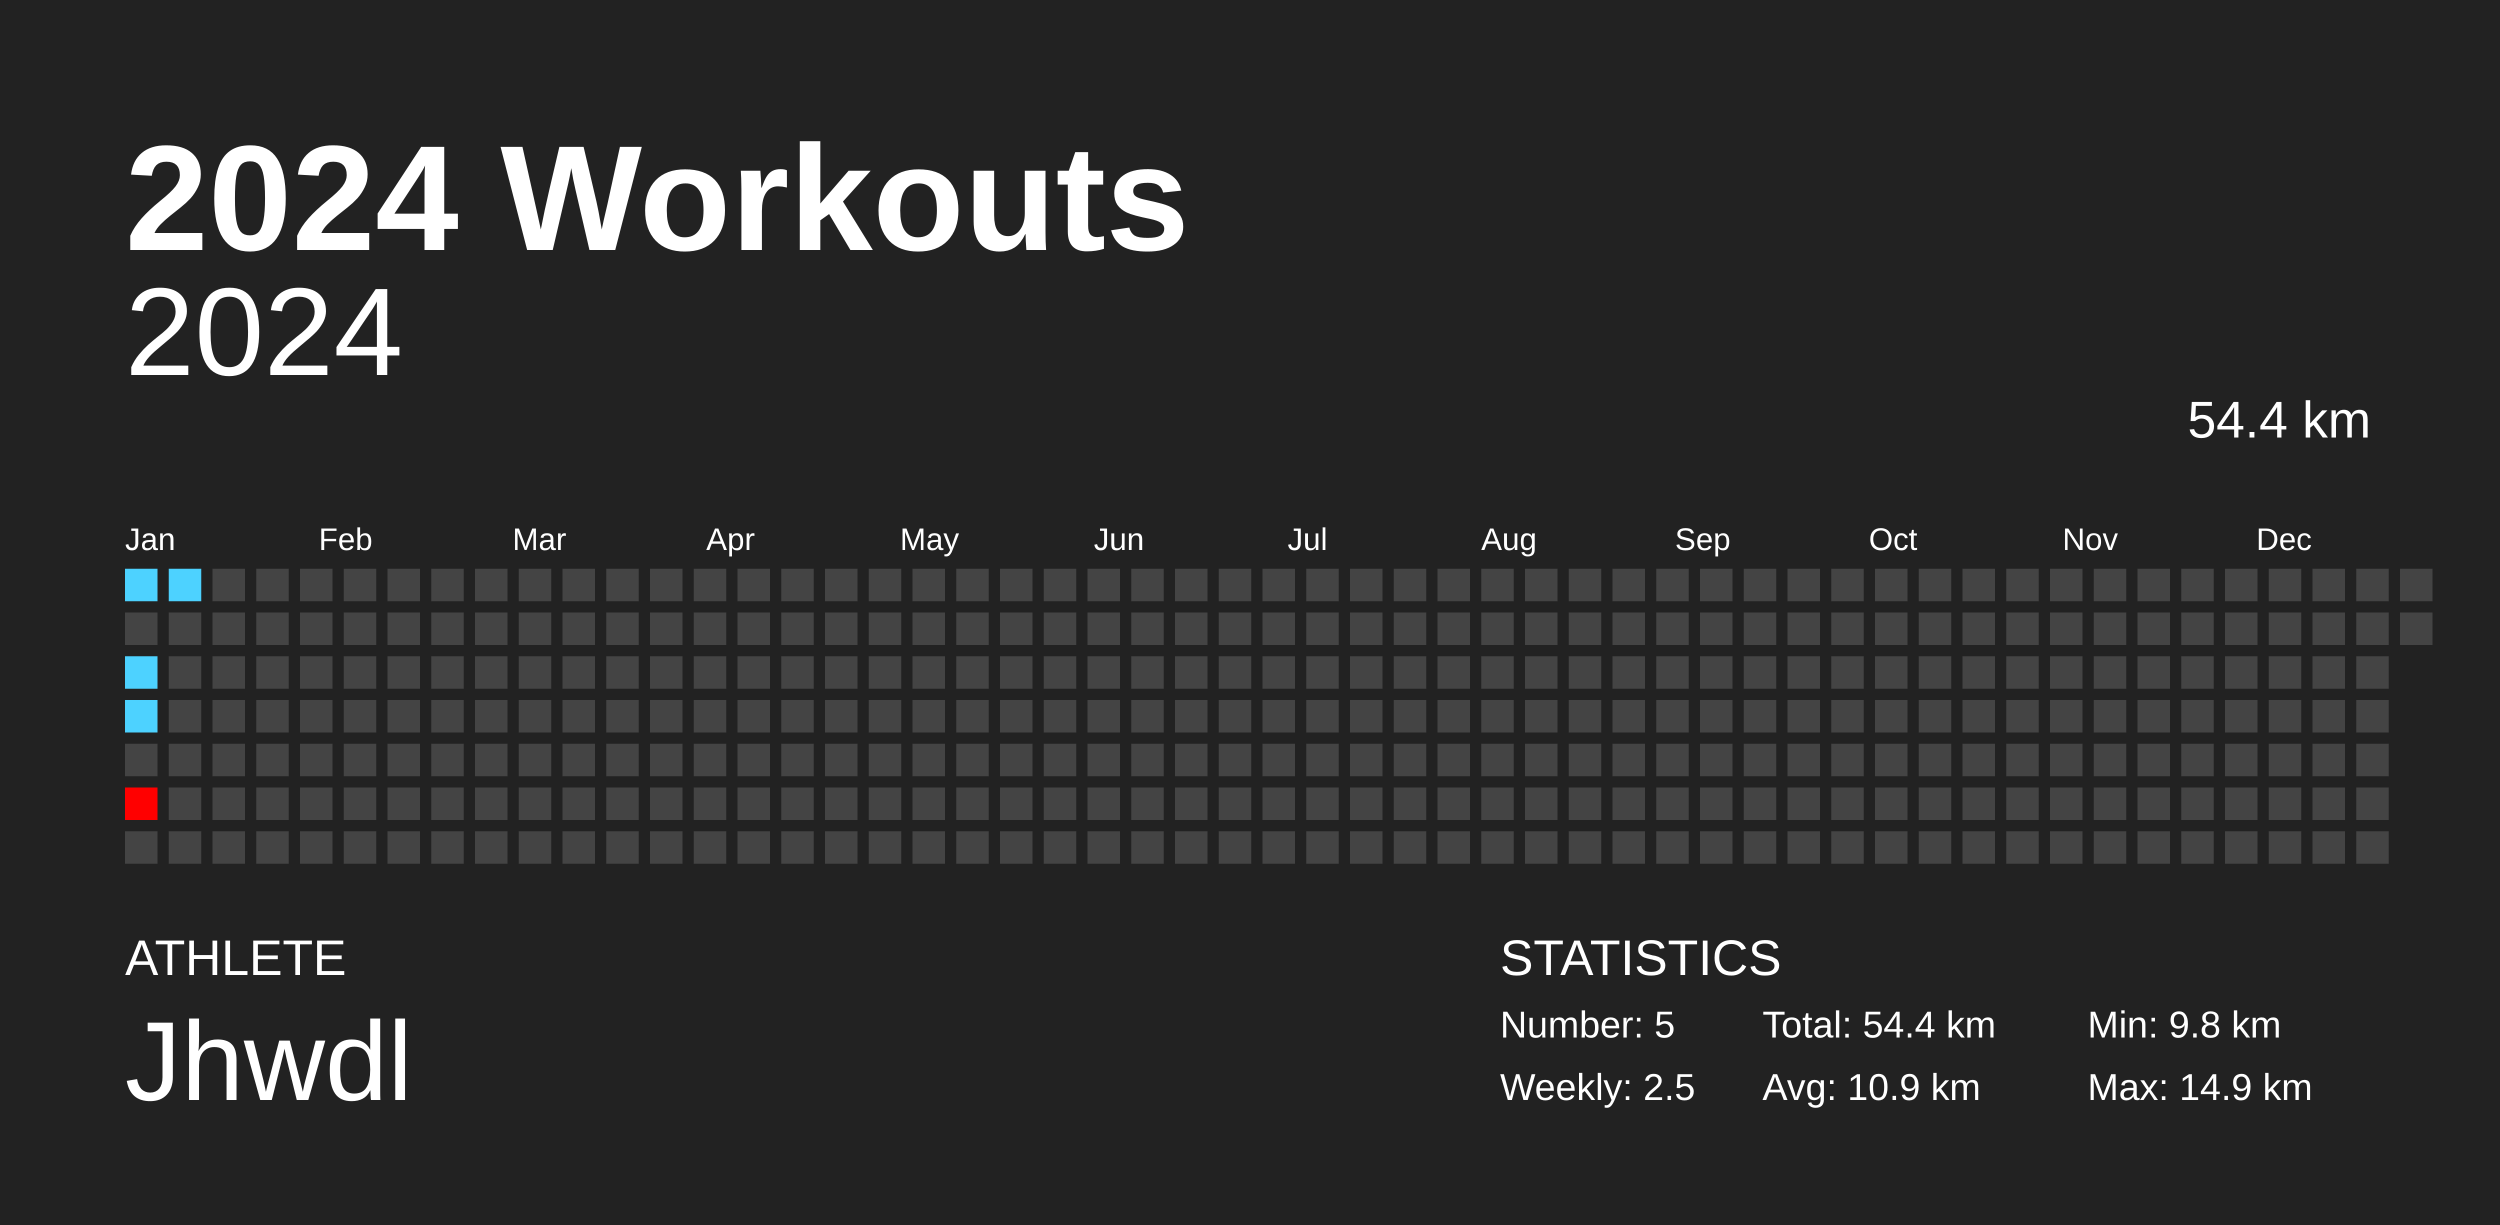
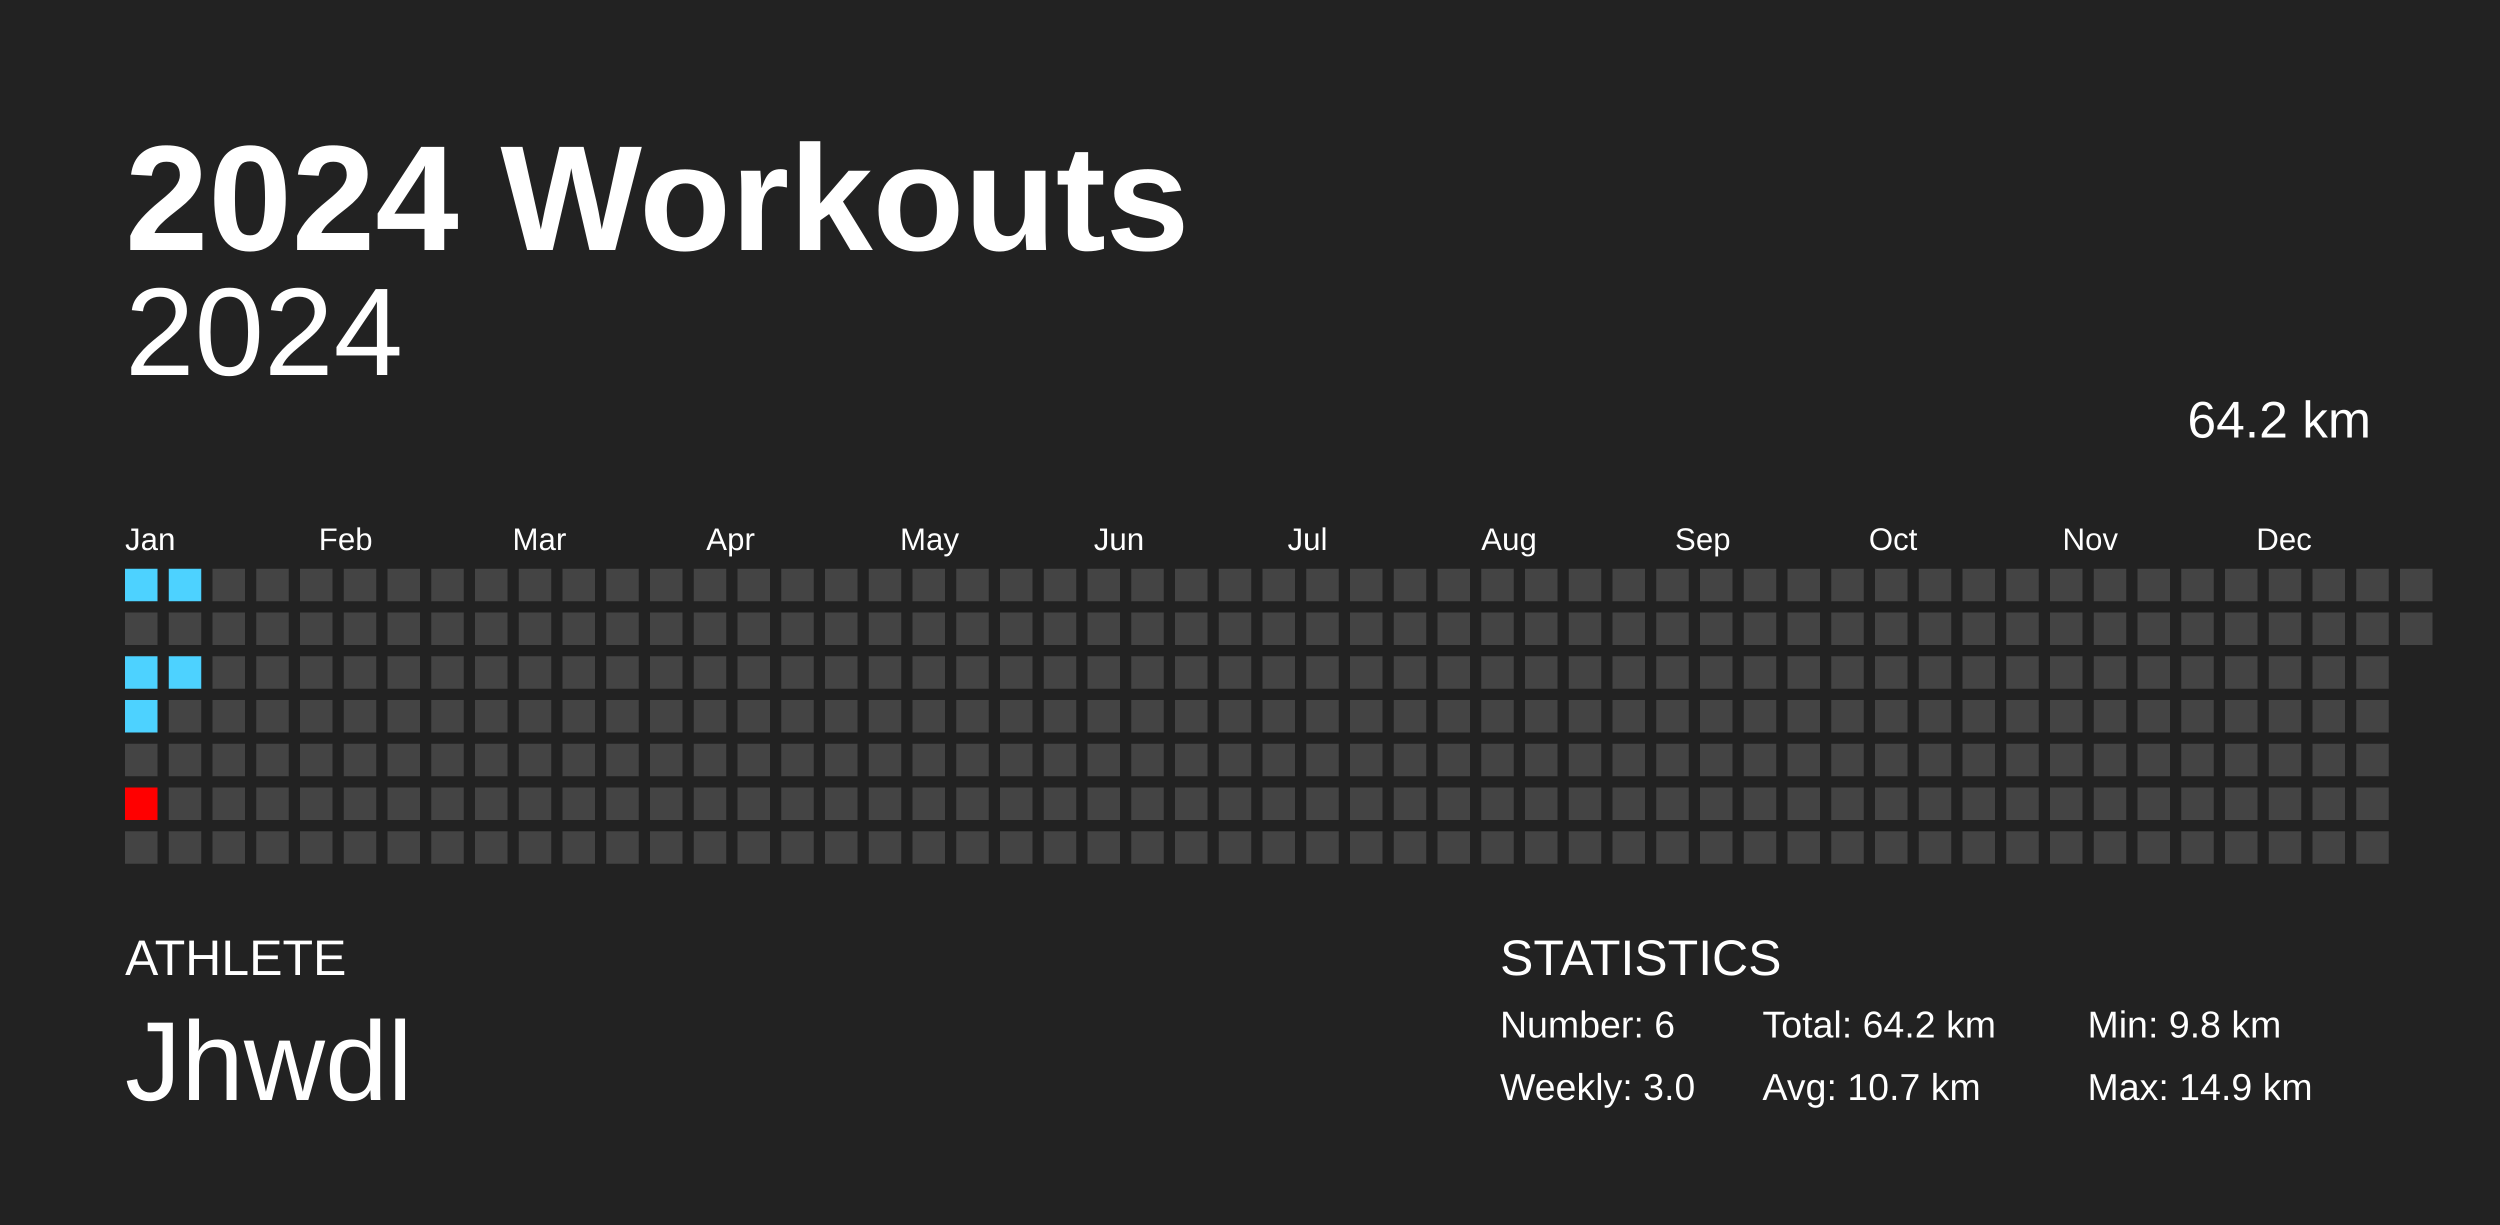
<svg xmlns="http://www.w3.org/2000/svg" baseProfile="full" height="98mm" version="1.1" viewBox="0,0,200,98" width="200mm">
  <defs />
  <rect fill="#222222" height="98" width="200" x="0" y="0" />
  <text fill="#FFFFFF" style="font-size:12px; font-family:Arial; font-weight:bold;" x="10" y="20">2024 Workouts</text>
  <text fill="#FFFFFF" style="font-size:4px; font-family:Arial" x="10" y="78">ATHLETE</text>
  <text fill="#FFFFFF" style="font-size:9px; font-family:Arial" x="10" y="88">Jhwdl</text>
  <text fill="#FFFFFF" style="font-size:4px; font-family:Arial" x="120" y="78">STATISTICS</text>
-   <text fill="#FFFFFF" style="font-size:3px; font-family:Arial" x="120" y="83">Number: 5</text>
-   <text fill="#FFFFFF" style="font-size:3px; font-family:Arial" x="120" y="88">Weekly: 2.5</text>
-   <text fill="#FFFFFF" style="font-size:3px; font-family:Arial" x="141" y="83">Total: 54.4 km</text>
-   <text fill="#FFFFFF" style="font-size:3px; font-family:Arial" x="141" y="88">Avg: 10.9 km</text>
+   <text fill="#FFFFFF" style="font-size:3px; font-family:Arial" x="120" y="83">Number: 6</text>
+   <text fill="#FFFFFF" style="font-size:3px; font-family:Arial" x="120" y="88">Weekly: 3.0</text>
+   <text fill="#FFFFFF" style="font-size:3px; font-family:Arial" x="141" y="83">Total: 64.2 km</text>
+   <text fill="#FFFFFF" style="font-size:3px; font-family:Arial" x="141" y="88">Avg: 10.7 km</text>
  <text fill="#FFFFFF" style="font-size:3px; font-family:Arial" x="167" y="83">Min: 9.8 km</text>
  <text fill="#FFFFFF" style="font-size:3px; font-family:Arial" x="167" y="88">Max: 14.9 km</text>
  <text alignment-baseline="hanging" fill="#FFFFFF" style="font-size:10.0px; font-family:Arial;" x="10" y="30">2024</text>
-   <text alignment-baseline="hanging" fill="#FFFFFF" style="font-size:4.125px; font-family:Arial;" x="175" y="35">54.4 km</text>
+   <text alignment-baseline="hanging" fill="#FFFFFF" style="font-size:4.125px; font-family:Arial;" x="175" y="35">64.2 km</text>
  <text fill="#FFFFFF" style="font-size:2.5px; font-family:Arial" x="10.0" y="44">Jan</text>
  <text fill="#FFFFFF" style="font-size:2.5px; font-family:Arial" x="25.5" y="44">Feb</text>
  <text fill="#FFFFFF" style="font-size:2.5px; font-family:Arial" x="41.0" y="44">Mar</text>
  <text fill="#FFFFFF" style="font-size:2.5px; font-family:Arial" x="56.5" y="44">Apr</text>
  <text fill="#FFFFFF" style="font-size:2.5px; font-family:Arial" x="72.0" y="44">May</text>
  <text fill="#FFFFFF" style="font-size:2.5px; font-family:Arial" x="87.5" y="44">Jun</text>
  <text fill="#FFFFFF" style="font-size:2.5px; font-family:Arial" x="103.0" y="44">Jul</text>
  <text fill="#FFFFFF" style="font-size:2.5px; font-family:Arial" x="118.5" y="44">Aug</text>
  <text fill="#FFFFFF" style="font-size:2.5px; font-family:Arial" x="134.0" y="44">Sep</text>
  <text fill="#FFFFFF" style="font-size:2.5px; font-family:Arial" x="149.5" y="44">Oct</text>
  <text fill="#FFFFFF" style="font-size:2.5px; font-family:Arial" x="165.0" y="44">Nov</text>
  <text fill="#FFFFFF" style="font-size:2.5px; font-family:Arial" x="180.5" y="44">Dec</text>
  <rect fill="#4dd2ff" height="2.6" width="2.6" x="10.0" y="45.5" />
  <rect fill="#444444" height="2.6" width="2.6" x="10.0" y="49.0" />
  <rect fill="#4dd2ff" height="2.6" width="2.6" x="10.0" y="52.5" />
  <rect fill="#4dd2ff" height="2.6" width="2.6" x="10.0" y="56.0" />
  <rect fill="#444444" height="2.6" width="2.6" x="10.0" y="59.5" />
  <rect fill="#ff0000" height="2.6" width="2.6" x="10.0" y="63.0" />
  <rect fill="#444444" height="2.6" width="2.6" x="10.0" y="66.5" />
  <rect fill="#4dd2ff" height="2.6" width="2.6" x="13.5" y="45.5" />
  <rect fill="#444444" height="2.6" width="2.6" x="13.5" y="49.0" />
-   <rect fill="#444444" height="2.6" width="2.6" x="13.5" y="52.5" />
+   <rect fill="#4dd2ff" height="2.6" width="2.6" x="13.5" y="52.5" />
  <rect fill="#444444" height="2.6" width="2.6" x="13.5" y="56.0" />
  <rect fill="#444444" height="2.6" width="2.6" x="13.5" y="59.5" />
  <rect fill="#444444" height="2.6" width="2.6" x="13.5" y="63.0" />
  <rect fill="#444444" height="2.6" width="2.6" x="13.5" y="66.5" />
  <rect fill="#444444" height="2.6" width="2.6" x="17.0" y="45.5" />
  <rect fill="#444444" height="2.6" width="2.6" x="17.0" y="49.0" />
  <rect fill="#444444" height="2.6" width="2.6" x="17.0" y="52.5" />
  <rect fill="#444444" height="2.6" width="2.6" x="17.0" y="56.0" />
  <rect fill="#444444" height="2.6" width="2.6" x="17.0" y="59.5" />
  <rect fill="#444444" height="2.6" width="2.6" x="17.0" y="63.0" />
  <rect fill="#444444" height="2.6" width="2.6" x="17.0" y="66.5" />
  <rect fill="#444444" height="2.6" width="2.6" x="20.5" y="45.5" />
  <rect fill="#444444" height="2.6" width="2.6" x="20.5" y="49.0" />
  <rect fill="#444444" height="2.6" width="2.6" x="20.5" y="52.5" />
  <rect fill="#444444" height="2.6" width="2.6" x="20.5" y="56.0" />
  <rect fill="#444444" height="2.6" width="2.6" x="20.5" y="59.5" />
  <rect fill="#444444" height="2.6" width="2.6" x="20.5" y="63.0" />
  <rect fill="#444444" height="2.6" width="2.6" x="20.5" y="66.5" />
  <rect fill="#444444" height="2.6" width="2.6" x="24.0" y="45.5" />
  <rect fill="#444444" height="2.6" width="2.6" x="24.0" y="49.0" />
  <rect fill="#444444" height="2.6" width="2.6" x="24.0" y="52.5" />
  <rect fill="#444444" height="2.6" width="2.6" x="24.0" y="56.0" />
  <rect fill="#444444" height="2.6" width="2.6" x="24.0" y="59.5" />
  <rect fill="#444444" height="2.6" width="2.6" x="24.0" y="63.0" />
  <rect fill="#444444" height="2.6" width="2.6" x="24.0" y="66.5" />
  <rect fill="#444444" height="2.6" width="2.6" x="27.5" y="45.5" />
  <rect fill="#444444" height="2.6" width="2.6" x="27.5" y="49.0" />
  <rect fill="#444444" height="2.6" width="2.6" x="27.5" y="52.5" />
  <rect fill="#444444" height="2.6" width="2.6" x="27.5" y="56.0" />
  <rect fill="#444444" height="2.6" width="2.6" x="27.5" y="59.5" />
  <rect fill="#444444" height="2.6" width="2.6" x="27.5" y="63.0" />
  <rect fill="#444444" height="2.6" width="2.6" x="27.5" y="66.5" />
  <rect fill="#444444" height="2.6" width="2.6" x="31.0" y="45.5" />
  <rect fill="#444444" height="2.6" width="2.6" x="31.0" y="49.0" />
  <rect fill="#444444" height="2.6" width="2.6" x="31.0" y="52.5" />
  <rect fill="#444444" height="2.6" width="2.6" x="31.0" y="56.0" />
  <rect fill="#444444" height="2.6" width="2.6" x="31.0" y="59.5" />
  <rect fill="#444444" height="2.6" width="2.6" x="31.0" y="63.0" />
  <rect fill="#444444" height="2.6" width="2.6" x="31.0" y="66.5" />
  <rect fill="#444444" height="2.6" width="2.6" x="34.5" y="45.5" />
  <rect fill="#444444" height="2.6" width="2.6" x="34.5" y="49.0" />
  <rect fill="#444444" height="2.6" width="2.6" x="34.5" y="52.5" />
  <rect fill="#444444" height="2.6" width="2.6" x="34.5" y="56.0" />
  <rect fill="#444444" height="2.6" width="2.6" x="34.5" y="59.5" />
  <rect fill="#444444" height="2.6" width="2.6" x="34.5" y="63.0" />
  <rect fill="#444444" height="2.6" width="2.6" x="34.5" y="66.5" />
  <rect fill="#444444" height="2.6" width="2.6" x="38.0" y="45.5" />
  <rect fill="#444444" height="2.6" width="2.6" x="38.0" y="49.0" />
  <rect fill="#444444" height="2.6" width="2.6" x="38.0" y="52.5" />
  <rect fill="#444444" height="2.6" width="2.6" x="38.0" y="56.0" />
  <rect fill="#444444" height="2.6" width="2.6" x="38.0" y="59.5" />
  <rect fill="#444444" height="2.6" width="2.6" x="38.0" y="63.0" />
  <rect fill="#444444" height="2.6" width="2.6" x="38.0" y="66.5" />
  <rect fill="#444444" height="2.6" width="2.6" x="41.5" y="45.5" />
  <rect fill="#444444" height="2.6" width="2.6" x="41.5" y="49.0" />
  <rect fill="#444444" height="2.6" width="2.6" x="41.5" y="52.5" />
  <rect fill="#444444" height="2.6" width="2.6" x="41.5" y="56.0" />
  <rect fill="#444444" height="2.6" width="2.6" x="41.5" y="59.5" />
  <rect fill="#444444" height="2.6" width="2.6" x="41.5" y="63.0" />
  <rect fill="#444444" height="2.6" width="2.6" x="41.5" y="66.5" />
  <rect fill="#444444" height="2.6" width="2.6" x="45.0" y="45.5" />
  <rect fill="#444444" height="2.6" width="2.6" x="45.0" y="49.0" />
  <rect fill="#444444" height="2.6" width="2.6" x="45.0" y="52.5" />
  <rect fill="#444444" height="2.6" width="2.6" x="45.0" y="56.0" />
  <rect fill="#444444" height="2.6" width="2.6" x="45.0" y="59.5" />
  <rect fill="#444444" height="2.6" width="2.6" x="45.0" y="63.0" />
  <rect fill="#444444" height="2.6" width="2.6" x="45.0" y="66.5" />
  <rect fill="#444444" height="2.6" width="2.6" x="48.5" y="45.5" />
  <rect fill="#444444" height="2.6" width="2.6" x="48.5" y="49.0" />
  <rect fill="#444444" height="2.6" width="2.6" x="48.5" y="52.5" />
  <rect fill="#444444" height="2.6" width="2.6" x="48.5" y="56.0" />
  <rect fill="#444444" height="2.6" width="2.6" x="48.5" y="59.5" />
  <rect fill="#444444" height="2.6" width="2.6" x="48.5" y="63.0" />
  <rect fill="#444444" height="2.6" width="2.6" x="48.5" y="66.5" />
  <rect fill="#444444" height="2.6" width="2.6" x="52.0" y="45.5" />
  <rect fill="#444444" height="2.6" width="2.6" x="52.0" y="49.0" />
  <rect fill="#444444" height="2.6" width="2.6" x="52.0" y="52.5" />
  <rect fill="#444444" height="2.6" width="2.6" x="52.0" y="56.0" />
  <rect fill="#444444" height="2.6" width="2.6" x="52.0" y="59.5" />
  <rect fill="#444444" height="2.6" width="2.6" x="52.0" y="63.0" />
  <rect fill="#444444" height="2.6" width="2.6" x="52.0" y="66.5" />
  <rect fill="#444444" height="2.6" width="2.6" x="55.5" y="45.5" />
  <rect fill="#444444" height="2.6" width="2.6" x="55.5" y="49.0" />
  <rect fill="#444444" height="2.6" width="2.6" x="55.5" y="52.5" />
  <rect fill="#444444" height="2.6" width="2.6" x="55.5" y="56.0" />
  <rect fill="#444444" height="2.6" width="2.6" x="55.5" y="59.5" />
  <rect fill="#444444" height="2.6" width="2.6" x="55.5" y="63.0" />
  <rect fill="#444444" height="2.6" width="2.6" x="55.5" y="66.5" />
  <rect fill="#444444" height="2.6" width="2.6" x="59.0" y="45.5" />
  <rect fill="#444444" height="2.6" width="2.6" x="59.0" y="49.0" />
  <rect fill="#444444" height="2.6" width="2.6" x="59.0" y="52.5" />
  <rect fill="#444444" height="2.6" width="2.6" x="59.0" y="56.0" />
  <rect fill="#444444" height="2.6" width="2.6" x="59.0" y="59.5" />
  <rect fill="#444444" height="2.6" width="2.6" x="59.0" y="63.0" />
  <rect fill="#444444" height="2.6" width="2.6" x="59.0" y="66.5" />
  <rect fill="#444444" height="2.6" width="2.6" x="62.5" y="45.5" />
  <rect fill="#444444" height="2.6" width="2.6" x="62.5" y="49.0" />
  <rect fill="#444444" height="2.6" width="2.6" x="62.5" y="52.5" />
  <rect fill="#444444" height="2.6" width="2.6" x="62.5" y="56.0" />
  <rect fill="#444444" height="2.6" width="2.6" x="62.5" y="59.5" />
  <rect fill="#444444" height="2.6" width="2.6" x="62.5" y="63.0" />
  <rect fill="#444444" height="2.6" width="2.6" x="62.5" y="66.5" />
  <rect fill="#444444" height="2.6" width="2.6" x="66.0" y="45.5" />
  <rect fill="#444444" height="2.6" width="2.6" x="66.0" y="49.0" />
  <rect fill="#444444" height="2.6" width="2.6" x="66.0" y="52.5" />
  <rect fill="#444444" height="2.6" width="2.6" x="66.0" y="56.0" />
  <rect fill="#444444" height="2.6" width="2.6" x="66.0" y="59.5" />
  <rect fill="#444444" height="2.6" width="2.6" x="66.0" y="63.0" />
  <rect fill="#444444" height="2.6" width="2.6" x="66.0" y="66.5" />
  <rect fill="#444444" height="2.6" width="2.6" x="69.5" y="45.5" />
  <rect fill="#444444" height="2.6" width="2.6" x="69.5" y="49.0" />
  <rect fill="#444444" height="2.6" width="2.6" x="69.5" y="52.5" />
  <rect fill="#444444" height="2.6" width="2.6" x="69.5" y="56.0" />
  <rect fill="#444444" height="2.6" width="2.6" x="69.5" y="59.5" />
  <rect fill="#444444" height="2.6" width="2.6" x="69.5" y="63.0" />
  <rect fill="#444444" height="2.6" width="2.6" x="69.5" y="66.5" />
  <rect fill="#444444" height="2.6" width="2.6" x="73.0" y="45.5" />
  <rect fill="#444444" height="2.6" width="2.6" x="73.0" y="49.0" />
  <rect fill="#444444" height="2.6" width="2.6" x="73.0" y="52.5" />
  <rect fill="#444444" height="2.6" width="2.6" x="73.0" y="56.0" />
  <rect fill="#444444" height="2.6" width="2.6" x="73.0" y="59.5" />
  <rect fill="#444444" height="2.6" width="2.6" x="73.0" y="63.0" />
  <rect fill="#444444" height="2.6" width="2.6" x="73.0" y="66.5" />
  <rect fill="#444444" height="2.6" width="2.6" x="76.5" y="45.5" />
  <rect fill="#444444" height="2.6" width="2.6" x="76.5" y="49.0" />
  <rect fill="#444444" height="2.6" width="2.6" x="76.5" y="52.5" />
  <rect fill="#444444" height="2.6" width="2.6" x="76.5" y="56.0" />
  <rect fill="#444444" height="2.6" width="2.6" x="76.5" y="59.5" />
  <rect fill="#444444" height="2.6" width="2.6" x="76.5" y="63.0" />
  <rect fill="#444444" height="2.6" width="2.6" x="76.5" y="66.5" />
  <rect fill="#444444" height="2.6" width="2.6" x="80.0" y="45.5" />
  <rect fill="#444444" height="2.6" width="2.6" x="80.0" y="49.0" />
  <rect fill="#444444" height="2.6" width="2.6" x="80.0" y="52.5" />
  <rect fill="#444444" height="2.6" width="2.6" x="80.0" y="56.0" />
  <rect fill="#444444" height="2.6" width="2.6" x="80.0" y="59.5" />
  <rect fill="#444444" height="2.6" width="2.6" x="80.0" y="63.0" />
  <rect fill="#444444" height="2.6" width="2.6" x="80.0" y="66.5" />
  <rect fill="#444444" height="2.6" width="2.6" x="83.5" y="45.5" />
  <rect fill="#444444" height="2.6" width="2.6" x="83.5" y="49.0" />
  <rect fill="#444444" height="2.6" width="2.6" x="83.5" y="52.5" />
  <rect fill="#444444" height="2.6" width="2.6" x="83.5" y="56.0" />
  <rect fill="#444444" height="2.6" width="2.6" x="83.5" y="59.5" />
  <rect fill="#444444" height="2.6" width="2.6" x="83.5" y="63.0" />
  <rect fill="#444444" height="2.6" width="2.6" x="83.5" y="66.5" />
  <rect fill="#444444" height="2.6" width="2.6" x="87.0" y="45.5" />
  <rect fill="#444444" height="2.6" width="2.6" x="87.0" y="49.0" />
  <rect fill="#444444" height="2.6" width="2.6" x="87.0" y="52.5" />
  <rect fill="#444444" height="2.6" width="2.6" x="87.0" y="56.0" />
  <rect fill="#444444" height="2.6" width="2.6" x="87.0" y="59.5" />
  <rect fill="#444444" height="2.6" width="2.6" x="87.0" y="63.0" />
  <rect fill="#444444" height="2.6" width="2.6" x="87.0" y="66.5" />
  <rect fill="#444444" height="2.6" width="2.6" x="90.5" y="45.5" />
  <rect fill="#444444" height="2.6" width="2.6" x="90.5" y="49.0" />
  <rect fill="#444444" height="2.6" width="2.6" x="90.5" y="52.5" />
  <rect fill="#444444" height="2.6" width="2.6" x="90.5" y="56.0" />
  <rect fill="#444444" height="2.6" width="2.6" x="90.5" y="59.5" />
  <rect fill="#444444" height="2.6" width="2.6" x="90.5" y="63.0" />
  <rect fill="#444444" height="2.6" width="2.6" x="90.5" y="66.5" />
  <rect fill="#444444" height="2.6" width="2.6" x="94.0" y="45.5" />
  <rect fill="#444444" height="2.6" width="2.6" x="94.0" y="49.0" />
  <rect fill="#444444" height="2.6" width="2.6" x="94.0" y="52.5" />
  <rect fill="#444444" height="2.6" width="2.6" x="94.0" y="56.0" />
  <rect fill="#444444" height="2.6" width="2.6" x="94.0" y="59.5" />
  <rect fill="#444444" height="2.6" width="2.6" x="94.0" y="63.0" />
  <rect fill="#444444" height="2.6" width="2.6" x="94.0" y="66.5" />
  <rect fill="#444444" height="2.6" width="2.6" x="97.5" y="45.5" />
  <rect fill="#444444" height="2.6" width="2.6" x="97.5" y="49.0" />
  <rect fill="#444444" height="2.6" width="2.6" x="97.5" y="52.5" />
  <rect fill="#444444" height="2.6" width="2.6" x="97.5" y="56.0" />
  <rect fill="#444444" height="2.6" width="2.6" x="97.5" y="59.5" />
  <rect fill="#444444" height="2.6" width="2.6" x="97.5" y="63.0" />
  <rect fill="#444444" height="2.6" width="2.6" x="97.5" y="66.5" />
  <rect fill="#444444" height="2.6" width="2.6" x="101.0" y="45.5" />
  <rect fill="#444444" height="2.6" width="2.6" x="101.0" y="49.0" />
  <rect fill="#444444" height="2.6" width="2.6" x="101.0" y="52.5" />
  <rect fill="#444444" height="2.6" width="2.6" x="101.0" y="56.0" />
  <rect fill="#444444" height="2.6" width="2.6" x="101.0" y="59.5" />
  <rect fill="#444444" height="2.6" width="2.6" x="101.0" y="63.0" />
  <rect fill="#444444" height="2.6" width="2.6" x="101.0" y="66.5" />
  <rect fill="#444444" height="2.6" width="2.6" x="104.5" y="45.5" />
  <rect fill="#444444" height="2.6" width="2.6" x="104.5" y="49.0" />
  <rect fill="#444444" height="2.6" width="2.6" x="104.5" y="52.5" />
  <rect fill="#444444" height="2.6" width="2.6" x="104.5" y="56.0" />
  <rect fill="#444444" height="2.6" width="2.6" x="104.5" y="59.5" />
  <rect fill="#444444" height="2.6" width="2.6" x="104.5" y="63.0" />
  <rect fill="#444444" height="2.6" width="2.6" x="104.5" y="66.5" />
  <rect fill="#444444" height="2.6" width="2.6" x="108.0" y="45.5" />
  <rect fill="#444444" height="2.6" width="2.6" x="108.0" y="49.0" />
  <rect fill="#444444" height="2.6" width="2.6" x="108.0" y="52.5" />
  <rect fill="#444444" height="2.6" width="2.6" x="108.0" y="56.0" />
  <rect fill="#444444" height="2.6" width="2.6" x="108.0" y="59.5" />
  <rect fill="#444444" height="2.6" width="2.6" x="108.0" y="63.0" />
  <rect fill="#444444" height="2.6" width="2.6" x="108.0" y="66.5" />
  <rect fill="#444444" height="2.6" width="2.6" x="111.5" y="45.5" />
  <rect fill="#444444" height="2.6" width="2.6" x="111.5" y="49.0" />
  <rect fill="#444444" height="2.6" width="2.6" x="111.5" y="52.5" />
  <rect fill="#444444" height="2.6" width="2.6" x="111.5" y="56.0" />
  <rect fill="#444444" height="2.6" width="2.6" x="111.5" y="59.5" />
  <rect fill="#444444" height="2.6" width="2.6" x="111.5" y="63.0" />
  <rect fill="#444444" height="2.6" width="2.6" x="111.5" y="66.5" />
  <rect fill="#444444" height="2.6" width="2.6" x="115.0" y="45.5" />
  <rect fill="#444444" height="2.6" width="2.6" x="115.0" y="49.0" />
  <rect fill="#444444" height="2.6" width="2.6" x="115.0" y="52.5" />
  <rect fill="#444444" height="2.6" width="2.6" x="115.0" y="56.0" />
  <rect fill="#444444" height="2.6" width="2.6" x="115.0" y="59.5" />
  <rect fill="#444444" height="2.6" width="2.6" x="115.0" y="63.0" />
  <rect fill="#444444" height="2.6" width="2.6" x="115.0" y="66.5" />
  <rect fill="#444444" height="2.6" width="2.6" x="118.5" y="45.5" />
  <rect fill="#444444" height="2.6" width="2.6" x="118.5" y="49.0" />
  <rect fill="#444444" height="2.6" width="2.6" x="118.5" y="52.5" />
  <rect fill="#444444" height="2.6" width="2.6" x="118.5" y="56.0" />
  <rect fill="#444444" height="2.6" width="2.6" x="118.5" y="59.5" />
  <rect fill="#444444" height="2.6" width="2.6" x="118.5" y="63.0" />
  <rect fill="#444444" height="2.6" width="2.6" x="118.5" y="66.5" />
  <rect fill="#444444" height="2.6" width="2.6" x="122.0" y="45.5" />
  <rect fill="#444444" height="2.6" width="2.6" x="122.0" y="49.0" />
  <rect fill="#444444" height="2.6" width="2.6" x="122.0" y="52.5" />
  <rect fill="#444444" height="2.6" width="2.6" x="122.0" y="56.0" />
  <rect fill="#444444" height="2.6" width="2.6" x="122.0" y="59.5" />
  <rect fill="#444444" height="2.6" width="2.6" x="122.0" y="63.0" />
  <rect fill="#444444" height="2.6" width="2.6" x="122.0" y="66.5" />
  <rect fill="#444444" height="2.6" width="2.6" x="125.5" y="45.5" />
  <rect fill="#444444" height="2.6" width="2.6" x="125.5" y="49.0" />
  <rect fill="#444444" height="2.6" width="2.6" x="125.5" y="52.5" />
  <rect fill="#444444" height="2.6" width="2.6" x="125.5" y="56.0" />
  <rect fill="#444444" height="2.6" width="2.6" x="125.5" y="59.5" />
  <rect fill="#444444" height="2.6" width="2.6" x="125.5" y="63.0" />
  <rect fill="#444444" height="2.6" width="2.6" x="125.5" y="66.5" />
  <rect fill="#444444" height="2.6" width="2.6" x="129.0" y="45.5" />
  <rect fill="#444444" height="2.6" width="2.6" x="129.0" y="49.0" />
  <rect fill="#444444" height="2.6" width="2.6" x="129.0" y="52.5" />
  <rect fill="#444444" height="2.6" width="2.6" x="129.0" y="56.0" />
  <rect fill="#444444" height="2.6" width="2.6" x="129.0" y="59.5" />
  <rect fill="#444444" height="2.6" width="2.6" x="129.0" y="63.0" />
  <rect fill="#444444" height="2.6" width="2.6" x="129.0" y="66.5" />
  <rect fill="#444444" height="2.6" width="2.6" x="132.5" y="45.5" />
  <rect fill="#444444" height="2.6" width="2.6" x="132.5" y="49.0" />
  <rect fill="#444444" height="2.6" width="2.6" x="132.5" y="52.5" />
  <rect fill="#444444" height="2.6" width="2.6" x="132.5" y="56.0" />
  <rect fill="#444444" height="2.6" width="2.6" x="132.5" y="59.5" />
  <rect fill="#444444" height="2.6" width="2.6" x="132.5" y="63.0" />
  <rect fill="#444444" height="2.6" width="2.6" x="132.5" y="66.5" />
  <rect fill="#444444" height="2.6" width="2.6" x="136.0" y="45.5" />
  <rect fill="#444444" height="2.6" width="2.6" x="136.0" y="49.0" />
  <rect fill="#444444" height="2.6" width="2.6" x="136.0" y="52.5" />
  <rect fill="#444444" height="2.6" width="2.6" x="136.0" y="56.0" />
  <rect fill="#444444" height="2.6" width="2.6" x="136.0" y="59.5" />
  <rect fill="#444444" height="2.6" width="2.6" x="136.0" y="63.0" />
  <rect fill="#444444" height="2.6" width="2.6" x="136.0" y="66.5" />
  <rect fill="#444444" height="2.6" width="2.6" x="139.5" y="45.5" />
  <rect fill="#444444" height="2.6" width="2.6" x="139.5" y="49.0" />
  <rect fill="#444444" height="2.6" width="2.6" x="139.5" y="52.5" />
  <rect fill="#444444" height="2.6" width="2.6" x="139.5" y="56.0" />
  <rect fill="#444444" height="2.6" width="2.6" x="139.5" y="59.5" />
  <rect fill="#444444" height="2.6" width="2.6" x="139.5" y="63.0" />
  <rect fill="#444444" height="2.6" width="2.6" x="139.5" y="66.5" />
  <rect fill="#444444" height="2.6" width="2.6" x="143.0" y="45.5" />
  <rect fill="#444444" height="2.6" width="2.6" x="143.0" y="49.0" />
  <rect fill="#444444" height="2.6" width="2.6" x="143.0" y="52.5" />
  <rect fill="#444444" height="2.6" width="2.6" x="143.0" y="56.0" />
  <rect fill="#444444" height="2.6" width="2.6" x="143.0" y="59.5" />
  <rect fill="#444444" height="2.6" width="2.6" x="143.0" y="63.0" />
  <rect fill="#444444" height="2.6" width="2.6" x="143.0" y="66.5" />
  <rect fill="#444444" height="2.6" width="2.6" x="146.5" y="45.5" />
  <rect fill="#444444" height="2.6" width="2.6" x="146.5" y="49.0" />
  <rect fill="#444444" height="2.6" width="2.6" x="146.5" y="52.5" />
  <rect fill="#444444" height="2.6" width="2.6" x="146.5" y="56.0" />
  <rect fill="#444444" height="2.6" width="2.6" x="146.5" y="59.5" />
  <rect fill="#444444" height="2.6" width="2.6" x="146.5" y="63.0" />
  <rect fill="#444444" height="2.6" width="2.6" x="146.5" y="66.5" />
  <rect fill="#444444" height="2.6" width="2.6" x="150.0" y="45.5" />
  <rect fill="#444444" height="2.6" width="2.6" x="150.0" y="49.0" />
  <rect fill="#444444" height="2.6" width="2.6" x="150.0" y="52.5" />
  <rect fill="#444444" height="2.6" width="2.6" x="150.0" y="56.0" />
  <rect fill="#444444" height="2.6" width="2.6" x="150.0" y="59.5" />
  <rect fill="#444444" height="2.6" width="2.6" x="150.0" y="63.0" />
  <rect fill="#444444" height="2.6" width="2.6" x="150.0" y="66.5" />
  <rect fill="#444444" height="2.6" width="2.6" x="153.5" y="45.5" />
  <rect fill="#444444" height="2.6" width="2.6" x="153.5" y="49.0" />
  <rect fill="#444444" height="2.6" width="2.6" x="153.5" y="52.5" />
  <rect fill="#444444" height="2.6" width="2.6" x="153.5" y="56.0" />
  <rect fill="#444444" height="2.6" width="2.6" x="153.5" y="59.5" />
  <rect fill="#444444" height="2.6" width="2.6" x="153.5" y="63.0" />
  <rect fill="#444444" height="2.6" width="2.6" x="153.5" y="66.5" />
  <rect fill="#444444" height="2.6" width="2.6" x="157.0" y="45.5" />
  <rect fill="#444444" height="2.6" width="2.6" x="157.0" y="49.0" />
  <rect fill="#444444" height="2.6" width="2.6" x="157.0" y="52.5" />
  <rect fill="#444444" height="2.6" width="2.6" x="157.0" y="56.0" />
  <rect fill="#444444" height="2.6" width="2.6" x="157.0" y="59.5" />
  <rect fill="#444444" height="2.6" width="2.6" x="157.0" y="63.0" />
  <rect fill="#444444" height="2.6" width="2.6" x="157.0" y="66.5" />
  <rect fill="#444444" height="2.6" width="2.6" x="160.5" y="45.5" />
  <rect fill="#444444" height="2.6" width="2.6" x="160.5" y="49.0" />
  <rect fill="#444444" height="2.6" width="2.6" x="160.5" y="52.5" />
  <rect fill="#444444" height="2.6" width="2.6" x="160.5" y="56.0" />
  <rect fill="#444444" height="2.6" width="2.6" x="160.5" y="59.5" />
  <rect fill="#444444" height="2.6" width="2.6" x="160.5" y="63.0" />
  <rect fill="#444444" height="2.6" width="2.6" x="160.5" y="66.5" />
  <rect fill="#444444" height="2.6" width="2.6" x="164.0" y="45.5" />
  <rect fill="#444444" height="2.6" width="2.6" x="164.0" y="49.0" />
  <rect fill="#444444" height="2.6" width="2.6" x="164.0" y="52.5" />
  <rect fill="#444444" height="2.6" width="2.6" x="164.0" y="56.0" />
  <rect fill="#444444" height="2.6" width="2.6" x="164.0" y="59.5" />
  <rect fill="#444444" height="2.6" width="2.6" x="164.0" y="63.0" />
  <rect fill="#444444" height="2.6" width="2.6" x="164.0" y="66.5" />
  <rect fill="#444444" height="2.6" width="2.6" x="167.5" y="45.5" />
  <rect fill="#444444" height="2.6" width="2.6" x="167.5" y="49.0" />
  <rect fill="#444444" height="2.6" width="2.6" x="167.5" y="52.5" />
  <rect fill="#444444" height="2.6" width="2.6" x="167.5" y="56.0" />
  <rect fill="#444444" height="2.6" width="2.6" x="167.5" y="59.5" />
  <rect fill="#444444" height="2.6" width="2.6" x="167.5" y="63.0" />
  <rect fill="#444444" height="2.6" width="2.6" x="167.5" y="66.5" />
  <rect fill="#444444" height="2.6" width="2.6" x="171.0" y="45.5" />
  <rect fill="#444444" height="2.6" width="2.6" x="171.0" y="49.0" />
  <rect fill="#444444" height="2.6" width="2.6" x="171.0" y="52.5" />
  <rect fill="#444444" height="2.6" width="2.6" x="171.0" y="56.0" />
  <rect fill="#444444" height="2.6" width="2.6" x="171.0" y="59.5" />
  <rect fill="#444444" height="2.6" width="2.6" x="171.0" y="63.0" />
  <rect fill="#444444" height="2.6" width="2.6" x="171.0" y="66.5" />
  <rect fill="#444444" height="2.6" width="2.6" x="174.5" y="45.5" />
  <rect fill="#444444" height="2.6" width="2.6" x="174.5" y="49.0" />
  <rect fill="#444444" height="2.6" width="2.6" x="174.5" y="52.5" />
  <rect fill="#444444" height="2.6" width="2.6" x="174.5" y="56.0" />
  <rect fill="#444444" height="2.6" width="2.6" x="174.5" y="59.5" />
  <rect fill="#444444" height="2.6" width="2.6" x="174.5" y="63.0" />
  <rect fill="#444444" height="2.6" width="2.6" x="174.5" y="66.5" />
  <rect fill="#444444" height="2.6" width="2.6" x="178.0" y="45.5" />
  <rect fill="#444444" height="2.6" width="2.6" x="178.0" y="49.0" />
  <rect fill="#444444" height="2.6" width="2.6" x="178.0" y="52.5" />
  <rect fill="#444444" height="2.6" width="2.6" x="178.0" y="56.0" />
  <rect fill="#444444" height="2.6" width="2.6" x="178.0" y="59.5" />
  <rect fill="#444444" height="2.6" width="2.6" x="178.0" y="63.0" />
  <rect fill="#444444" height="2.6" width="2.6" x="178.0" y="66.5" />
  <rect fill="#444444" height="2.6" width="2.6" x="181.5" y="45.5" />
  <rect fill="#444444" height="2.6" width="2.6" x="181.5" y="49.0" />
  <rect fill="#444444" height="2.6" width="2.6" x="181.5" y="52.5" />
  <rect fill="#444444" height="2.6" width="2.6" x="181.5" y="56.0" />
  <rect fill="#444444" height="2.6" width="2.6" x="181.5" y="59.5" />
  <rect fill="#444444" height="2.6" width="2.6" x="181.5" y="63.0" />
  <rect fill="#444444" height="2.6" width="2.6" x="181.5" y="66.5" />
  <rect fill="#444444" height="2.6" width="2.6" x="185.0" y="45.5" />
  <rect fill="#444444" height="2.6" width="2.6" x="185.0" y="49.0" />
  <rect fill="#444444" height="2.6" width="2.6" x="185.0" y="52.5" />
  <rect fill="#444444" height="2.6" width="2.6" x="185.0" y="56.0" />
  <rect fill="#444444" height="2.6" width="2.6" x="185.0" y="59.5" />
  <rect fill="#444444" height="2.6" width="2.6" x="185.0" y="63.0" />
  <rect fill="#444444" height="2.6" width="2.6" x="185.0" y="66.5" />
  <rect fill="#444444" height="2.6" width="2.6" x="188.5" y="45.5" />
  <rect fill="#444444" height="2.6" width="2.6" x="188.5" y="49.0" />
  <rect fill="#444444" height="2.6" width="2.6" x="188.5" y="52.5" />
  <rect fill="#444444" height="2.6" width="2.6" x="188.5" y="56.0" />
  <rect fill="#444444" height="2.6" width="2.6" x="188.5" y="59.5" />
  <rect fill="#444444" height="2.6" width="2.6" x="188.5" y="63.0" />
  <rect fill="#444444" height="2.6" width="2.6" x="188.5" y="66.5" />
  <rect fill="#444444" height="2.6" width="2.6" x="192.0" y="45.5" />
  <rect fill="#444444" height="2.6" width="2.6" x="192.0" y="49.0" />
</svg>
